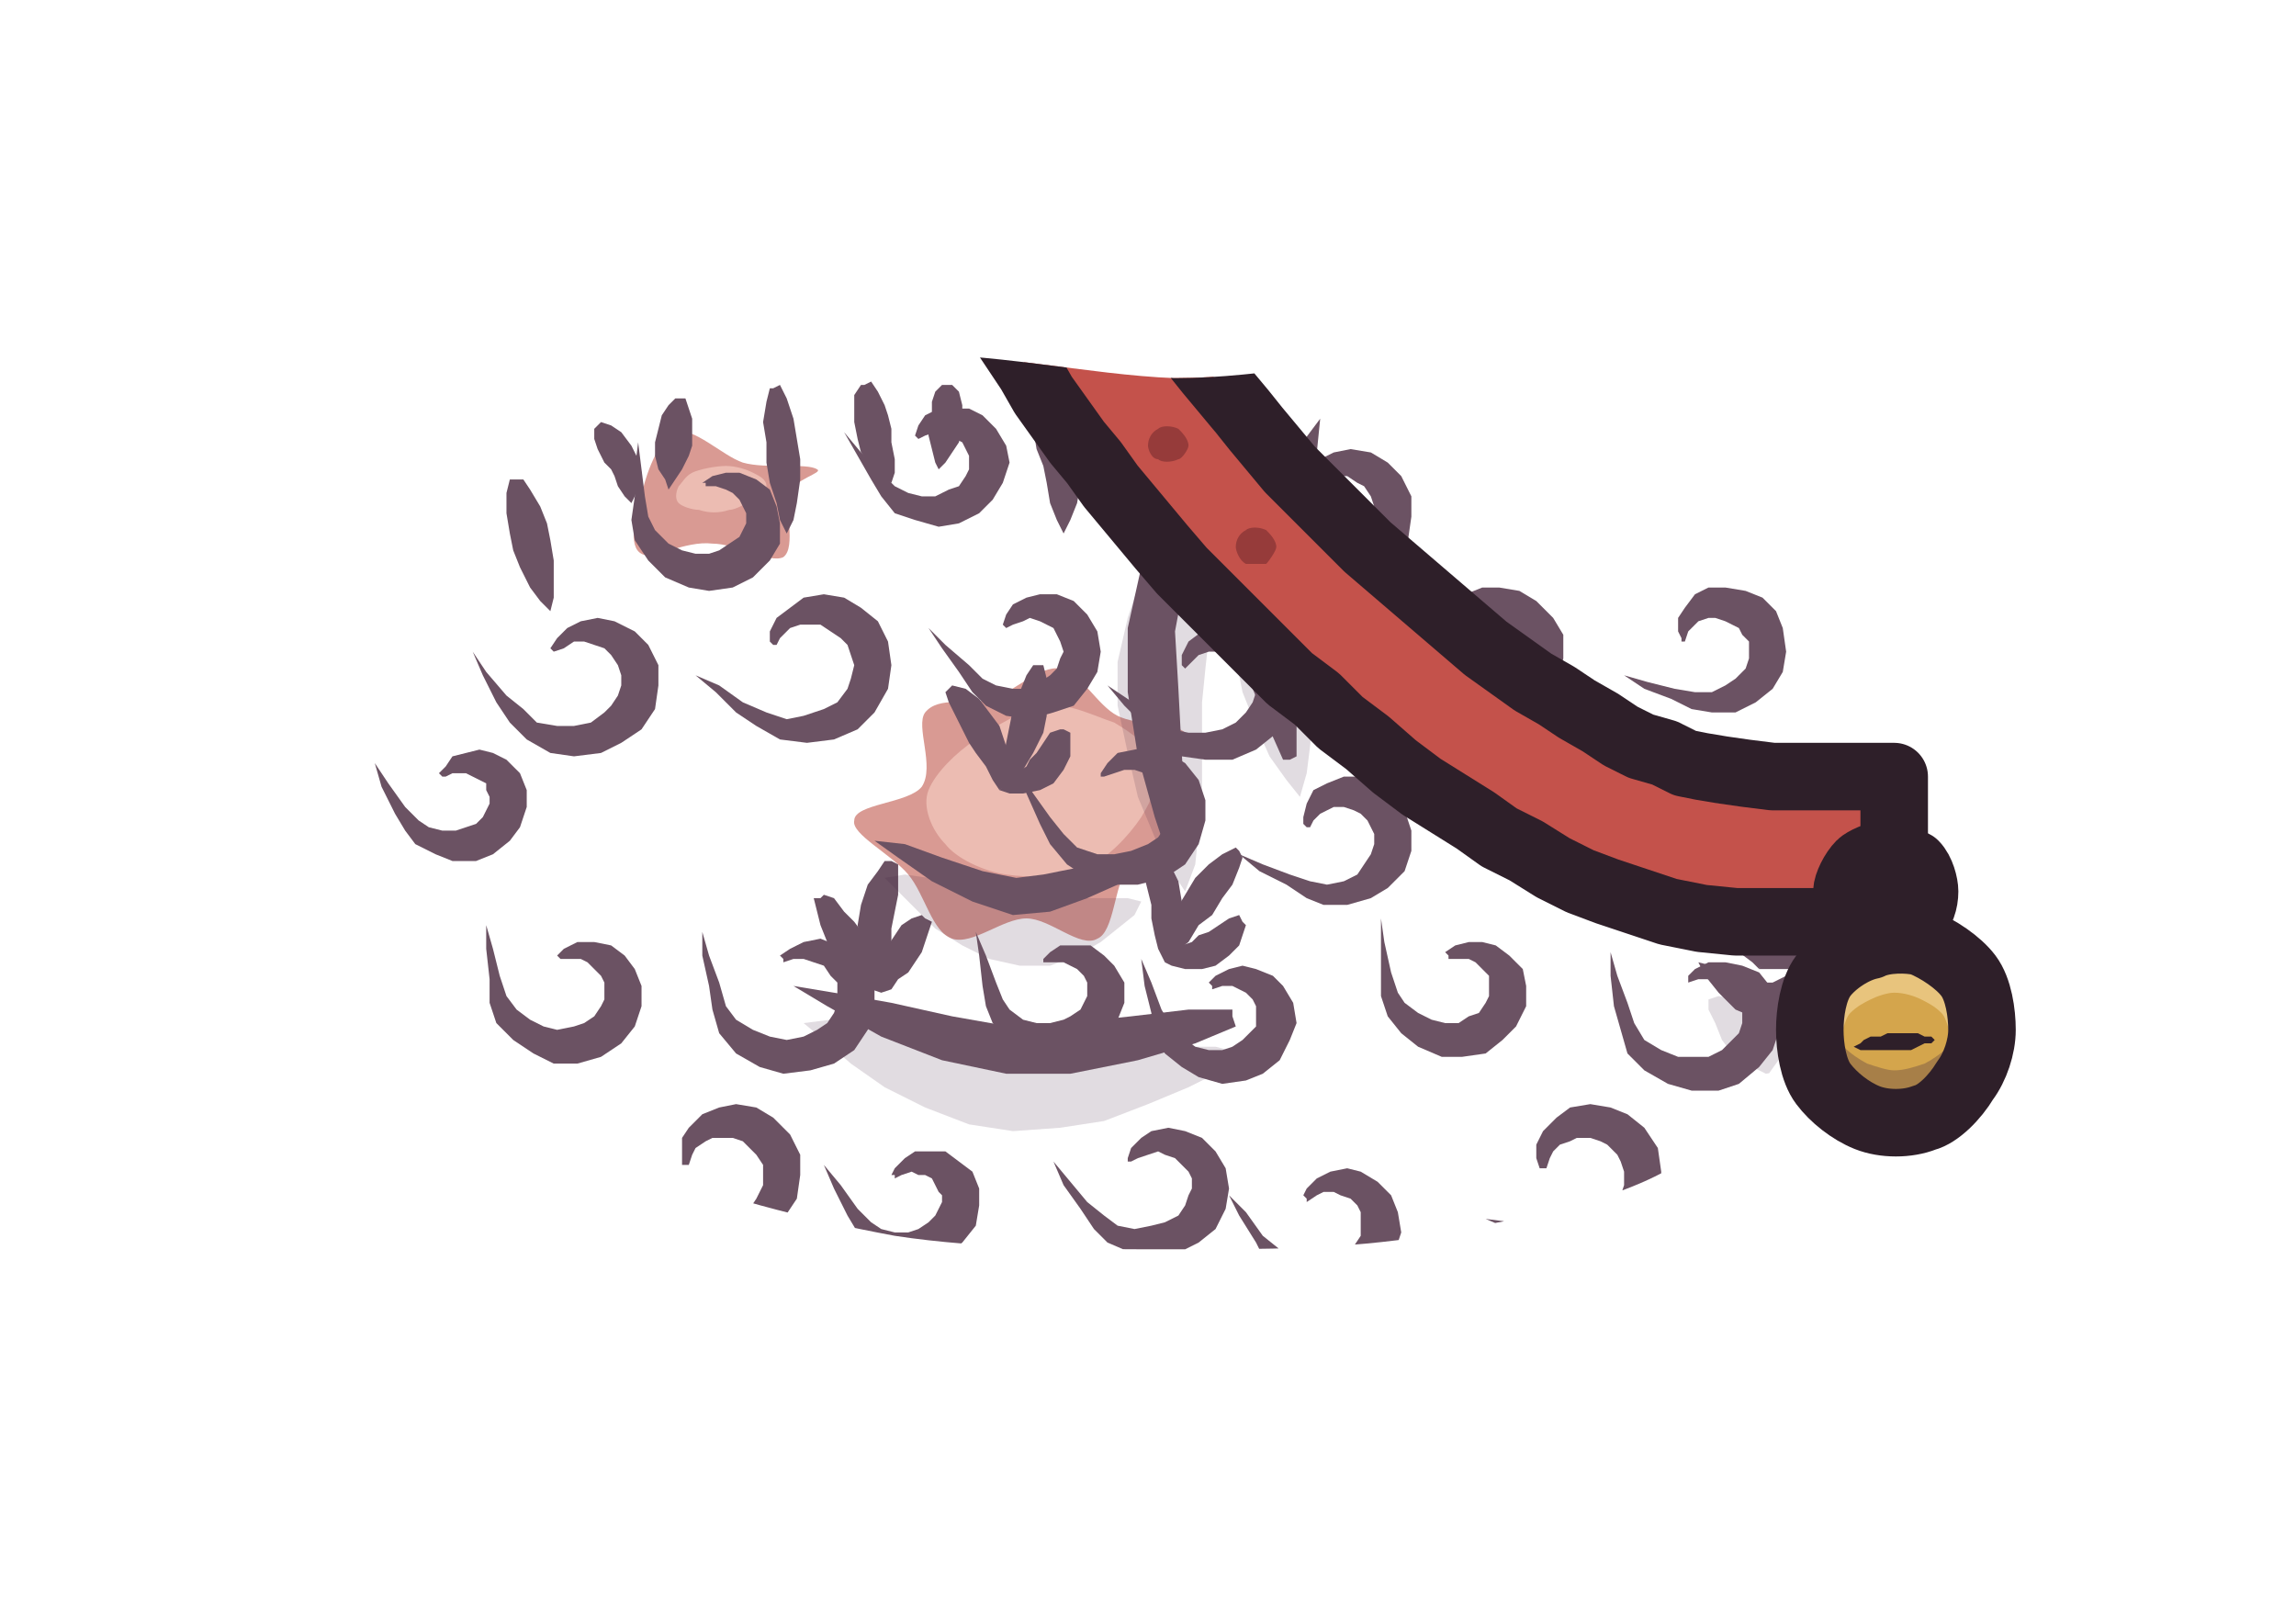
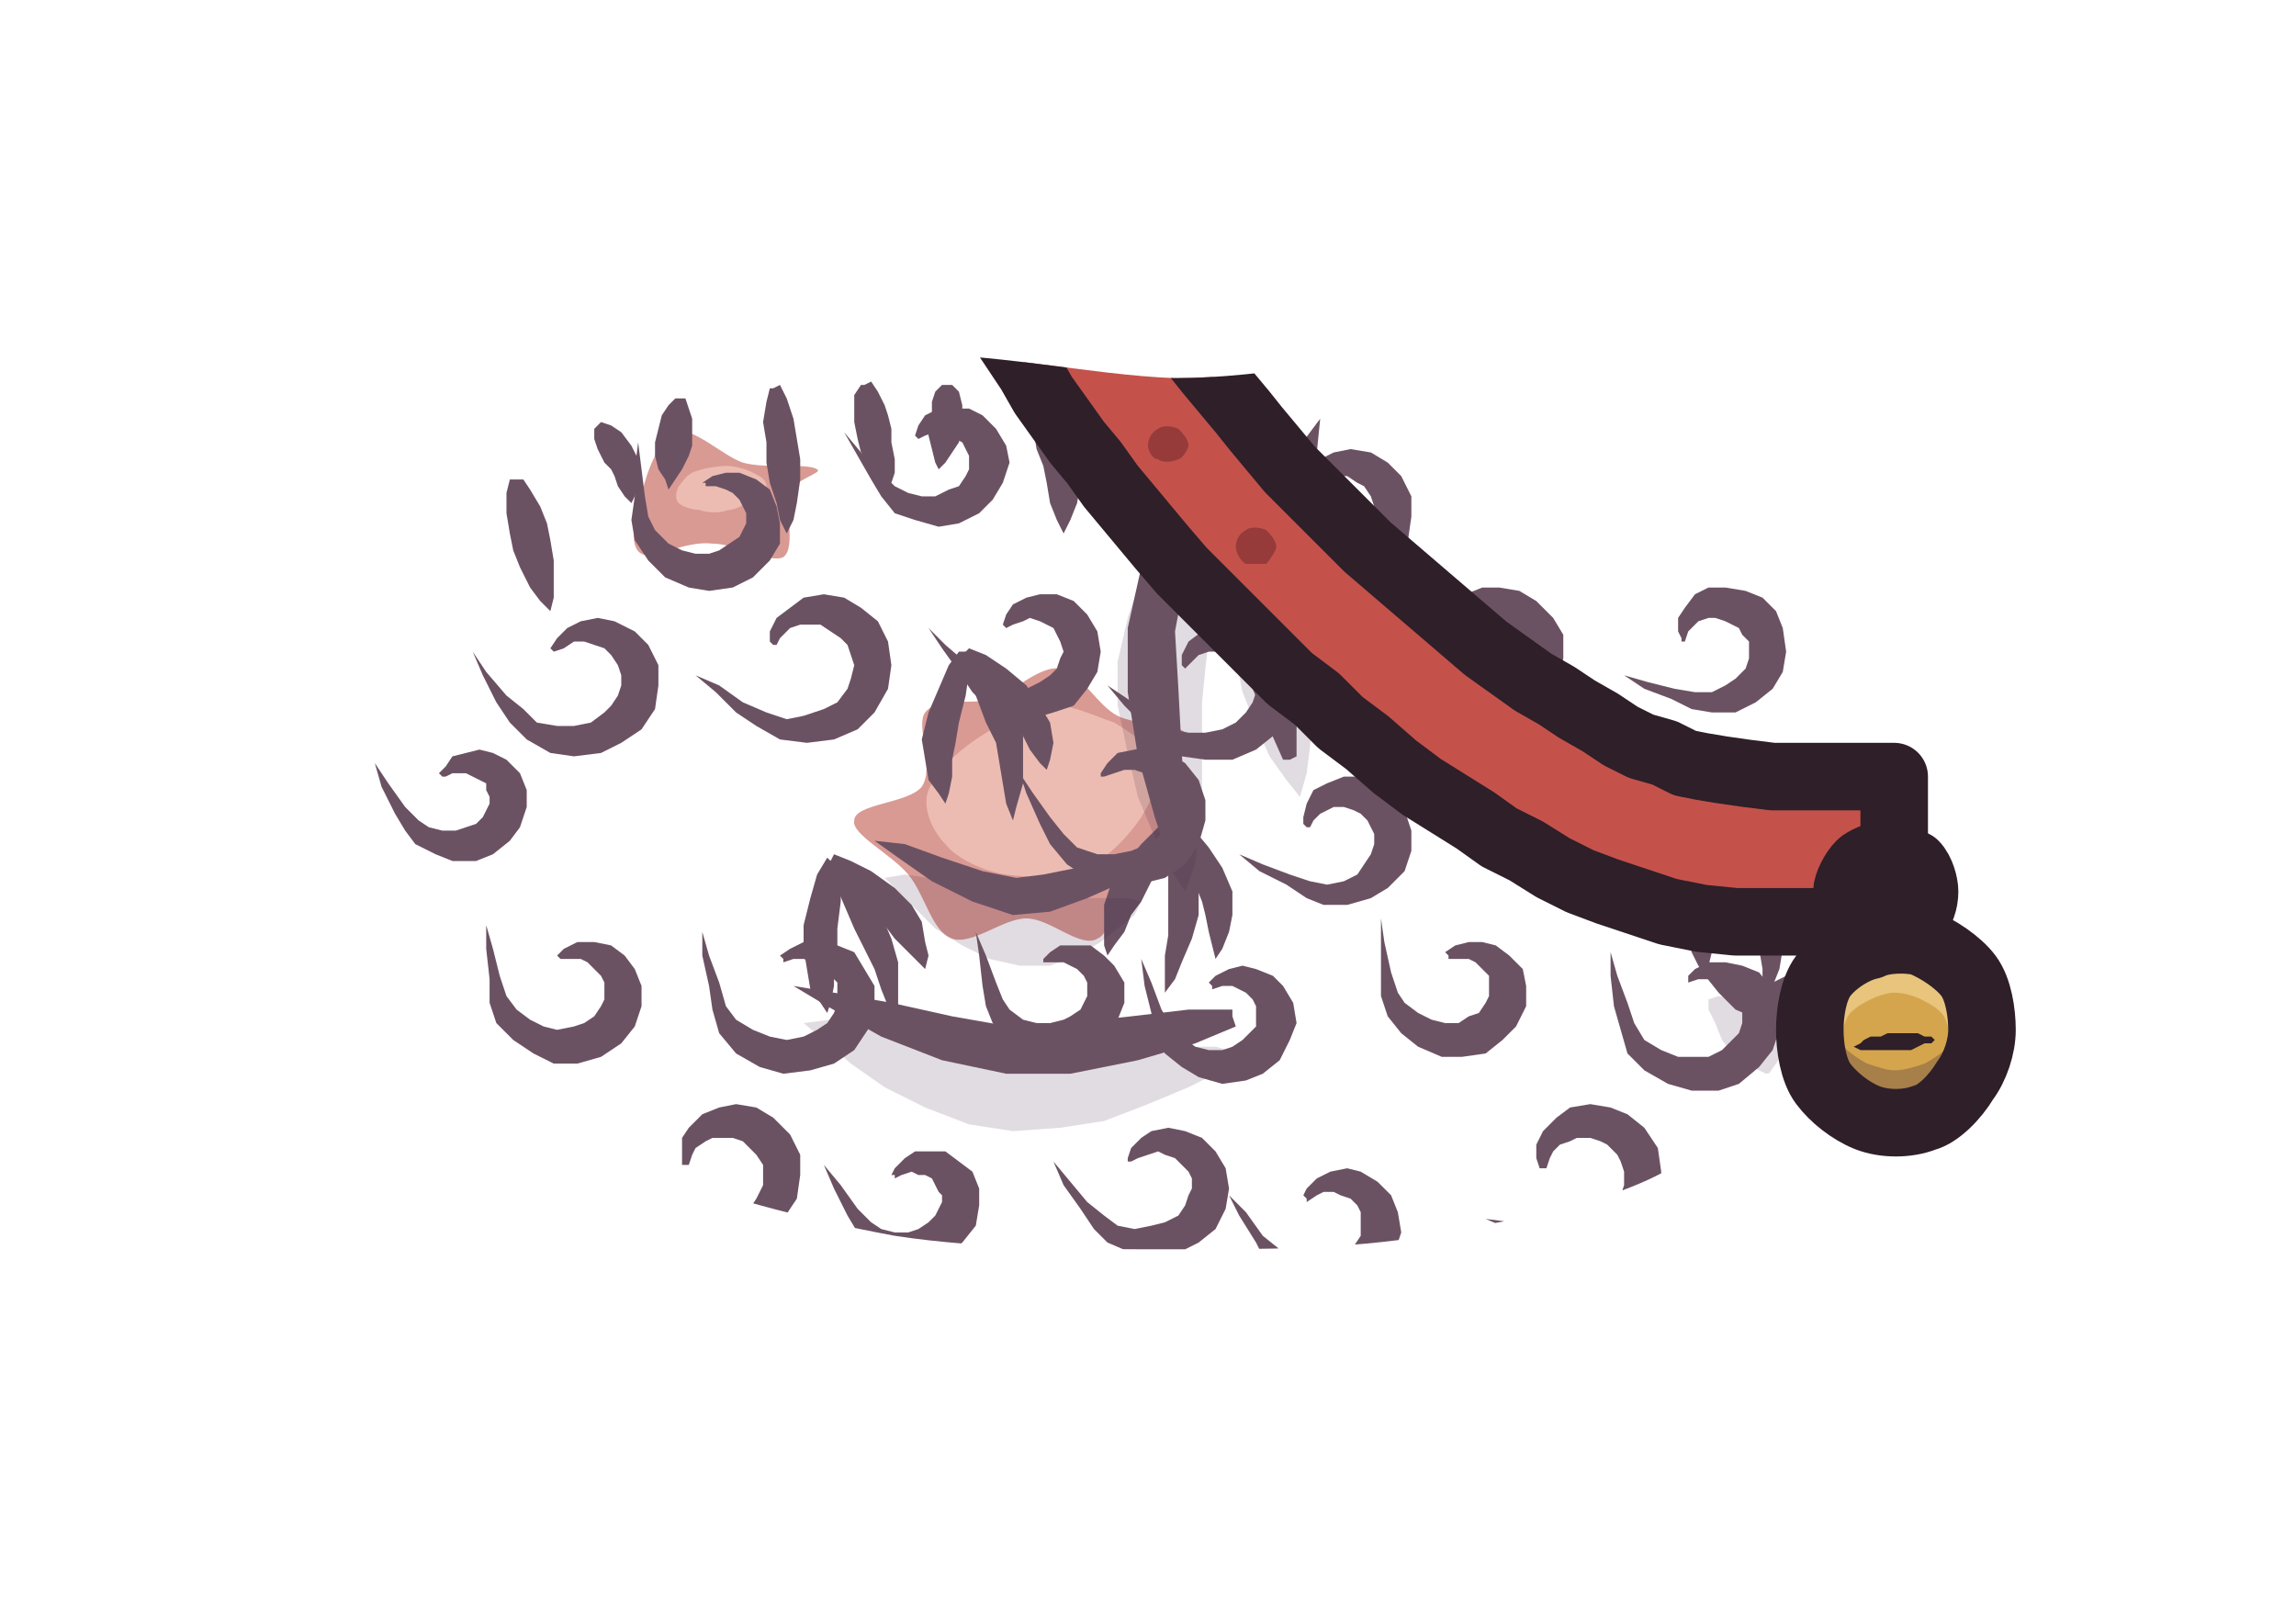
<svg xmlns="http://www.w3.org/2000/svg" viewBox="0 0 68 48" width="68" height="48">
  <defs>
    <clipPath id="cat-body-extra-stocky-front-body">
      <path d="M47.9 12.1C49.8 13.2 52.6 15.2 53.8 16.9C55 18.7 55 20.5 55.1 22.5C55.2 24.4 55 26.7 54.2 28.7C53.3 30.7 51.7 33.1 49.8 34.4C47.8 35.7 44.8 36.1 42.3 36.6C39.8 37 37.5 37 34.8 37C32.2 37 29.1 37 26.5 36.6C23.8 36.1 21.1 35.4 19 34.5C16.9 33.5 15.2 32.6 13.8 30.9C12.5 29.1 11.1 26.6 10.9 24.1C10.7 21.7 11.5 18.1 12.7 16C13.9 13.9 15.8 12.3 18.1 11.4C20.4 10.5 23.7 10.5 26.5 10.5C29.3 10.4 32.2 11.1 34.8 11.2C37.5 11.2 40.1 10.5 42.3 10.7C44.5 10.9 45.9 11.1 47.9 12.1Z" />
    </clipPath>
    <clipPath id="cat-body-extra-stocky-front-collar">
      <path d="M47.9 12.1C49.8 13.2 52.6 15.2 53.8 16.9C55 18.7 55 20.5 55.1 22.5C55.2 24.4 55 26.7 54.2 28.7C53.3 30.7 51.7 33.1 49.8 34.4C47.8 35.7 44.8 36.1 42.3 36.6C39.8 37 37.5 37 34.8 37C32.2 37 29.1 37 26.5 36.6C23.8 36.1 21.1 35.4 19 34.5C16.9 33.5 15.2 32.6 13.8 30.9C12.5 29.1 11.1 26.6 10.9 24.1C10.7 21.7 11.5 18.1 12.7 16C13.9 13.9 15.8 12.3 18.1 11.4C20.4 10.5 23.7 10.5 26.5 10.5C29.3 10.4 32.2 11.1 34.8 11.2C37.5 11.2 40.1 10.5 42.3 10.7C44.5 10.9 45.9 11.1 47.9 12.1ZM49.7 19.9L59 19.9L59 29.5L49.7 29.5Z" />
    </clipPath>
  </defs>
  <g id="extra-bald" clip-path="url(#cat-body-extra-stocky-front-body)">
    <path d="M34.9 22.7C34.9 23.1 35.4 24 35.1 24.5C34.9 25.1 33.8 25.2 33.4 25.7C33 26.2 33 27.6 32.5 27.8C32 28.1 31.1 27.2 30.4 27.2C29.7 27.2 28.8 28 28.2 27.8C27.6 27.6 27.4 26.5 26.9 25.9C26.4 25.3 25.2 24.7 25.3 24.3C25.3 23.8 26.9 23.8 27.3 23.3C27.7 22.7 27.1 21.5 27.4 21.1C27.8 20.6 28.7 20.9 29.4 20.7C30 20.5 30.8 19.7 31.4 19.8C32 19.9 32.5 20.9 33.1 21.2C33.7 21.5 34.8 21.4 35.1 21.7C35.4 21.9 34.8 22.2 34.9 22.7Z" fill="#d99a93" />
    <path d="M34.2 22.6C34.4 23.1 34.1 23.7 33.8 24.2C33.4 24.8 32.8 25.4 32.2 25.7C31.5 26 30.5 26 29.8 25.9C29.1 25.8 28.3 25.4 28 25C27.6 24.6 27.3 23.9 27.5 23.4C27.7 22.9 28.3 22.3 28.9 21.9C29.5 21.5 30.3 21 31 20.9C31.6 20.8 32.4 21.2 33 21.4C33.5 21.7 34.1 22.1 34.2 22.6Z" fill="#ecbcb2" />
    <path d="M39.4 17C39.4 17.6 39.4 19.1 39 19.2C38.6 19.4 37.7 18.3 37 18.1C36.3 17.9 35.4 18.4 35 18C34.5 17.7 34.3 16.7 34.3 16.1C34.2 15.5 34.2 14.6 34.6 14.3C35 14 35.9 14.4 36.6 14.3C37.3 14.2 38.4 13.5 38.8 13.8C39.2 14.1 39.1 15.5 39.2 16C39.3 16.6 39.5 16.5 39.4 17Z" fill="#d99a93" />
    <path d="M38.8 16.6C38.7 16.8 38.4 17.1 38.2 17.2C37.9 17.4 37.5 17.4 37.1 17.4C36.8 17.4 36.3 17.3 36.1 17.1C35.8 16.9 35.6 16.5 35.5 16.3C35.5 16 35.6 15.7 35.8 15.5C36 15.4 36.3 15.2 36.6 15.1C36.9 15.1 37.3 15 37.6 15.1C37.9 15.2 38.1 15.5 38.3 15.8C38.5 16 38.8 16.3 38.8 16.6Z" fill="#ecbcb2" />
    <path d="M23.4 14.6C23.2 15 23.6 16.2 23.2 16.5C22.8 16.7 21.8 16.1 21.1 16.1C20.3 16 19.3 16.6 19 16.4C18.6 16.2 18.8 15.3 19 14.7C19.1 14.1 19.5 13 20 12.8C20.5 12.6 21.4 13.5 22 13.7C22.7 13.9 23.9 13.7 24.2 13.9C24.4 14 23.5 14.2 23.4 14.6Z" fill="#d99a93" />
    <path d="M22.7 14.4C22.7 14.5 22.4 14.7 22.3 14.8C22.1 14.9 21.8 15.1 21.6 15.1C21.3 15.2 21 15.2 20.7 15.1C20.5 15.1 20.2 15 20.1 14.9C20 14.8 20 14.6 20.1 14.4C20.2 14.3 20.3 14.1 20.5 14C20.7 13.9 21.2 13.8 21.5 13.8C21.8 13.8 22.1 13.9 22.3 14C22.5 14.1 22.7 14.2 22.7 14.4Z" fill="#ecbcb2" />
  </g>
  <g id="extra-dull" clip-path="url(#cat-body-extra-stocky-front-body)">
    <path d="M16.3 18.1L16.4 17.7L16.4 17.2L16.4 16.6L16.3 16L16.2 15.5L16 15L15.7 14.5L15.5 14.2L15.3 14.2L15.1 14.2L15 14.6L15 15.2L15.1 15.8L15.2 16.3L15.4 16.8L15.7 17.4L16 17.8Z" fill="#6b5263" />
    <path d="M18.7 14.9L18.8 14.7L18.9 14.4L19 14L18.9 13.6L18.7 13.2L18.4 12.8L18.1 12.6L17.8 12.5L17.7 12.6L17.6 12.7L17.6 13L17.7 13.3L17.9 13.7L18.1 13.9L18.2 14.1L18.3 14.4L18.5 14.7Z" fill="#6b5263" />
    <path d="M19.8 14.5L20 14.2L20.2 13.9L20.4 13.5L20.5 13.2L20.5 12.8L20.5 12.4L20.4 12.1L20.3 11.8L20.1 11.8L20 11.8L19.8 12L19.6 12.3L19.5 12.7L19.4 13.1L19.4 13.5L19.5 13.9L19.7 14.2Z" fill="#6b5263" />
    <path d="M23.3 15.8L23.5 15.4L23.6 14.9L23.7 14.2L23.7 13.6L23.6 13L23.5 12.4L23.3 11.8L23.1 11.4L22.9 11.5L22.8 11.5L22.7 11.9L22.6 12.5L22.7 13.1L22.7 13.7L22.8 14.3L23 14.9L23.1 15.4Z" fill="#6b5263" />
    <path d="M26.4 14.3L26.5 14L26.5 13.6L26.4 13.1L26.4 12.7L26.3 12.3L26.2 12L26 11.6L25.8 11.3L25.6 11.4L25.5 11.4L25.3 11.7L25.3 12.1L25.3 12.5L25.4 13L25.5 13.4L25.8 13.8L26.1 14.1Z" fill="#6b5263" />
    <path d="M27.8 13.9L28 13.7L28.2 13.4L28.4 13.1L28.5 12.7L28.5 12.3L28.5 12L28.4 11.6L28.2 11.4L28.1 11.4L27.9 11.4L27.7 11.6L27.6 11.9L27.6 12.3L27.5 12.6L27.5 12.9L27.6 13.3L27.7 13.7Z" fill="#6b5263" />
    <path d="M31.5 15.8L31.7 15.4L31.9 14.9L32 14.3L32 13.7L31.8 13L31.6 12.4L31.3 11.9L31 11.6L30.8 11.7L30.6 11.8L30.6 12.2L30.6 12.7L30.7 13.3L30.9 13.8L31 14.3L31.1 14.9L31.3 15.4Z" fill="#6b5263" />
    <path d="M34.3 15.9L34.4 15.5L34.5 15L34.6 14.4L34.5 13.8L34.4 13.3L34.1 12.7L33.9 12.3L33.6 12L33.4 12L33.3 12.1L33.2 12.5L33.3 13L33.4 13.6L33.5 14.1L33.7 14.5L33.9 15.1L34.1 15.6Z" fill="#6b5263" />
-     <path d="M29.6 23.4L29.7 23.1L29.8 22.6L29.8 22.1L29.6 21.5L29.3 21.1L29 20.7L28.6 20.4L28.2 20.3L28.1 20.4L28 20.5L28.1 20.8L28.3 21.2L28.5 21.6L28.7 22L28.9 22.3L29.2 22.7L29.4 23.1Z" fill="#6b5263" />
-     <path d="M29.6 23.4L29.9 23.2L30.3 22.8L30.6 22.3L30.9 21.7L31 21.2L31 20.6L31 20.1L30.9 19.7L30.7 19.7L30.6 19.7L30.4 20L30.2 20.5L30 21L29.9 21.5L29.8 22L29.7 22.5L29.6 23Z" fill="#6b5263" />
-     <path d="M29.6 23.4L29.9 23.5L30.3 23.5L30.8 23.4L31.2 23.2L31.5 22.8L31.7 22.4L31.7 22L31.7 21.7L31.5 21.6L31.4 21.6L31.1 21.7L30.9 22L30.7 22.3L30.5 22.5L30.4 22.7L30.1 22.9L29.8 23.2Z" fill="#6b5263" />
-     <path d="M34.5 28.5L34.7 28.2L34.9 27.7L35 27.2L35 26.7L34.9 26.1L34.7 25.7L34.4 25.3L34.2 25L34 25.1L33.9 25.2L33.8 25.5L33.9 26L34 26.4L34.1 26.8L34.1 27.2L34.2 27.7L34.3 28.1Z" fill="#6b5263" />
-     <path d="M34.5 28.5L34.8 28.2L35.2 27.9L35.5 27.4L35.9 27.1L36.2 26.6L36.5 26.2L36.7 25.7L36.8 25.4L36.7 25.2L36.6 25.1L36.2 25.3L35.8 25.6L35.4 26L35.1 26.5L34.8 27L34.6 27.6L34.5 28.1Z" fill="#6b5263" />
-     <path d="M34.5 28.5L34.7 28.6L35.1 28.7L35.6 28.7L36 28.6L36.4 28.3L36.7 28L36.8 27.7L36.9 27.4L36.8 27.3L36.7 27.1L36.4 27.2L36.1 27.4L35.8 27.6L35.5 27.7L35.3 27.9L35 28L34.7 28.2Z" fill="#6b5263" />
-     <path d="M26.1 29.4L26.1 29.1L26 28.6L25.8 28.1L25.6 27.7L25.3 27.3L25 27L24.7 26.6L24.4 26.5L24.3 26.6L24.1 26.6L24.2 27L24.3 27.4L24.5 27.9L24.8 28.3L25.1 28.6L25.4 29L25.8 29.3Z" fill="#6b5263" />
-     <path d="M26.1 29.4L26.2 29L26.3 28.5L26.4 28L26.4 27.5L26.5 27L26.6 26.5L26.6 26L26.6 25.6L26.4 25.5L26.2 25.5L26 25.8L25.7 26.2L25.5 26.8L25.4 27.4L25.5 28L25.7 28.6L25.9 29.1Z" fill="#6b5263" />
-     <path d="M26.1 29.4L26.4 29.3L26.6 29L26.9 28.8L27.1 28.5L27.3 28.2L27.4 27.9L27.5 27.6L27.6 27.3L27.4 27.2L27.3 27.1L27 27.2L26.7 27.4L26.5 27.7L26.3 28L26.1 28.4L26.1 28.8L26 29.1Z" fill="#6b5263" />
-     <path d="M52.1 28.7L52.2 28.3L52.1 27.9L52 27.4L51.9 27L51.7 26.6L51.6 26.1L51.4 25.7L51.2 25.5L51 25.5L50.8 25.5L50.8 25.9L50.7 26.3L50.8 26.8L50.9 27.3L51.2 27.8L51.5 28.2L51.9 28.5Z" fill="#6b5263" />
-     <path d="M52.1 28.7L52.4 28.4L52.7 28L53 27.5L53.2 27L53.4 26.6L53.6 26.1L53.8 25.6L53.9 25.2L53.7 25.1L53.6 25L53.3 25.3L52.9 25.6L52.6 26.1L52.3 26.6L52.2 27.2L52.1 27.8L52.1 28.3Z" fill="#6b5263" />
-     <path d="M52.1 28.7L52.4 28.7L52.8 28.7L53.2 28.7L53.6 28.5L53.9 28.3L54.2 28L54.4 27.7L54.4 27.4L54.3 27.3L54.2 27.2L54 27.2L53.6 27.3L53.3 27.5L53 27.7L52.8 27.9L52.5 28.2L52.3 28.4Z" fill="#6b5263" />
+     <path d="M28 23.8L28.1 23.5L28.2 23L28.2 22.5L28.3 22L28.4 21.4L28.6 20.6L28.7 19.9L28.7 19.4L28.6 19.3L28.4 19.3L28.1 19.7L27.8 20.4L27.5 21.1L27.3 21.9L27.4 22.5L27.5 23.1L27.8 23.5Z" fill="#6b5263" />
+     <path d="M31 22.8L31.1 22.5L31.2 22L31.1 21.4L30.8 20.9L30.4 20.3L29.8 19.8L29.2 19.4L28.7 19.2L28.6 19.3L28.5 19.5L28.7 19.9L29.2 20.4L29.7 21L30 21.4L30.3 21.8L30.5 22.2L30.8 22.6Z" fill="#6b5263" />
+     <path d="M30 24.3L30.1 23.9L30.3 23.2L30.3 22.5L30.3 21.8L30 21L29.5 20.3L29.1 19.7L28.7 19.3L28.6 19.3L28.4 19.4L28.6 19.9L28.9 20.6L29.2 21.4L29.5 22L29.6 22.6L29.7 23.2L29.8 23.8Z" fill="#6b5263" />
+     <path d="M32.8 28.3L33 28L33.3 27.6L33.5 27.1L33.8 26.7L34.1 26.1L34.5 25.5L34.8 24.8L35 24.3L34.8 24.2L34.7 24.1L34.3 24.5L33.8 25L33.3 25.6L32.9 26.2L32.7 26.8L32.7 27.4L32.7 28Z" fill="#6b5263" />
+     <path d="M36 28.4L36.2 28.1L36.4 27.6L36.5 27.1L36.5 26.4L36.2 25.7L35.8 25.1L35.3 24.5L35 24.1L34.8 24.2L34.7 24.3L34.8 24.8L35.1 25.5L35.4 26.2L35.6 26.7L35.7 27.1L35.8 27.6L35.9 28Z" fill="#6b5263" />
+     <path d="M34.5 29.4L34.8 29L35 28.5L35.3 27.8L35.5 27.1L35.5 26.3L35.3 25.5L35.1 24.7L35 24.2L34.8 24.2L34.7 24.2L34.6 24.8L34.6 25.6L34.6 26.4L34.6 27.1L34.6 27.7L34.5 28.3L34.5 28.9Z" fill="#6b5263" />
+     <path d="M24.5 30L24.6 29.7L24.7 29.2L24.7 28.6L24.8 28.1L24.8 27.5L24.9 26.7L24.9 26L24.8 25.5L24.6 25.5L24.5 25.4L24.2 25.9L24 26.6L23.8 27.4L23.8 28.1L23.9 28.7L24 29.3L24.3 29.7Z" fill="#6b5263" />
+     <path d="M27.4 28.7L27.5 28.3L27.4 27.9L27.3 27.3L27 26.8L26.5 26.3L25.8 25.8L25.2 25.5L24.7 25.3L24.6 25.5L24.5 25.6L24.8 26L25.3 26.5L25.8 27L26.2 27.4L26.5 27.8L26.8 28.1L27.2 28.5Z" fill="#6b5263" />
+     <path d="M26.5 30.2L26.6 29.8L26.6 29.2L26.6 28.5L26.4 27.8L26.1 27.1L25.6 26.4L25.1 25.8L24.7 25.4L24.6 25.5L24.5 25.5L24.7 26.1L25 26.8L25.3 27.5L25.6 28.1L25.9 28.7L26.1 29.3L26.3 29.8Z" fill="#6b5263" />
+     <path d="M50.5 28.9L50.6 28.6L50.7 28.2L50.9 27.8L51 27.4L51.2 26.9L51.5 26.2L51.7 25.6L51.8 25.1L51.7 25L51.5 24.9L51.2 25.3L50.7 25.8L50.3 26.4L50.1 27.1L50 27.7L50.1 28.2L50.3 28.6Z" fill="#6b5263" />
+     <path d="M53.6 28.3L53.7 28L53.7 27.6L53.7 27.1L53.5 26.5L53.1 26L52.7 25.5L52.2 25.1L51.8 24.9L51.7 25L51.6 25.1L51.7 25.5L52 26.1L52.4 26.6L52.6 27L52.9 27.4L53.1 27.8L53.4 28.1Z" fill="#6b5263" />
+     <path d="M52.4 29.6L52.5 29.2L52.7 28.7L52.8 28.1L52.9 27.4L52.7 26.7L52.4 26L52.1 25.4L51.8 25L51.7 25L51.6 25.1L51.6 25.6L51.7 26.2L51.9 26.9L52 27.5L52.1 28.1L52.2 28.7L52.2 29.2Z" fill="#6b5263" />
  </g>
  <g id="extra-wrinkles" clip-path="url(#cat-body-extra-stocky-front-body)">
    <path d="M36.3 13.7L35.7 14.2L35.1 15L34.4 16L33.8 17.1L33.4 18.3L33.1 19.6L33.1 20.9L33.4 22.3L33.7 23.6L34.2 24.8L34.7 25.8L35.1 26.4L35.4 25.6L35.5 24.6L35.6 23.3L35.6 22L35.6 20.8L35.7 19.8L35.8 18.9L36 17.8L36.2 16.6L36.3 15.5L36.3 14.5Z" fill="#3f2541" fill-opacity="0.16" />
    <path d="M36 12.6L35.3 13.6L34.5 15L33.8 16.8L33.4 18.6L33.4 20.5L33.7 22.4L34.2 24.2L34.6 25.4L34.8 25.3L35.1 25.3L35.1 24L35 22.3L34.9 20.4L34.8 18.7L35.1 17.1L35.4 15.4L35.8 13.8Z" fill="#6b5263" />
    <path d="M39.4 13.5L38.9 13.9L38.3 14.6L37.7 15.4L37.2 16.3L36.8 17.4L36.6 18.4L36.6 19.5L36.8 20.5L37.2 21.5L37.6 22.4L38.1 23.1L38.5 23.6L38.7 22.9L38.8 22.1L38.9 21.2L38.9 20.2L38.9 19.4L38.9 18.6L39 17.9L39.2 17L39.3 16L39.5 15L39.5 14.1Z" fill="#3f2541" fill-opacity="0.16" />
    <path d="M39.1 12.4L38.5 13.2L37.8 14.4L37.2 15.9L36.8 17.4L36.8 18.9L37.1 20.4L37.6 21.6L38 22.5L38.2 22.5L38.4 22.4L38.4 21.5L38.3 20.1L38.2 18.7L38.1 17.5L38.3 16.2L38.7 14.7L39 13.4Z" fill="#6b5263" />
    <path d="M23.8 30.3L24.4 30.8L25.2 31.5L26.2 32.2L27.4 32.8L28.7 33.3L30 33.5L31.4 33.4L32.7 33.2L34 32.7L35.2 32.2L36.2 31.7L36.8 31.2L36 31L34.9 31L33.7 30.9L32.4 30.9L31.2 30.9L30.2 30.9L29.2 30.8L28.1 30.6L26.8 30.4L25.7 30.3L24.6 30.2Z" fill="#3f2541" fill-opacity="0.16" />
    <path d="M23.5 29.2L24.5 29.8L26.1 30.7L27.9 31.4L29.8 31.8L31.7 31.8L33.7 31.4L35.4 30.9L36.6 30.4L36.5 30.1L36.5 29.9L35.2 29.9L33.5 30.1L31.6 30.3L29.9 30.4L28.2 30.1L26.4 29.7L24.7 29.4Z" fill="#6b5263" />
    <path d="M26.2 26L26.6 26.4L27.1 26.9L27.7 27.5L28.5 28L29.3 28.4L30.2 28.6L31.1 28.6L31.9 28.3L32.6 27.9L33.1 27.5L33.6 27.1L33.8 26.7L33.4 26.6L32.8 26.6L32.1 26.6L31.4 26.6L30.9 26.7L30.4 26.6L29.9 26.6L29.2 26.4L28.3 26.2L27.5 26L26.8 25.9Z" fill="#3f2541" fill-opacity="0.16" />
    <path d="M25.9 24.9L26.6 25.4L27.6 26.1L28.8 26.7L30 27.1L31.1 27L32.2 26.6L33.1 26.2L33.6 25.8L33.5 25.6L33.5 25.4L32.8 25.5L31.9 25.7L30.9 25.9L30.1 26L29.1 25.8L27.9 25.4L26.8 25Z" fill="#6b5263" />
    <path d="M50.2 25.7L50.2 26.1L50.4 26.6L50.6 27.1L50.9 27.6L51.4 28L52.1 28.2L52.8 28.2L53.4 28L53.8 27.6L54.1 27.2L54.4 26.8L54.5 26.4L54.1 26.3L53.7 26.2L53.2 26.2L52.8 26.1L52.5 26.1L52.4 26.1L52.3 26.1L52 26L51.6 25.9L51.1 25.8L50.6 25.7Z" fill="#3f2541" fill-opacity="0.16" />
    <path d="M49.9 24.6L50.1 25.1L50.5 25.7L51.1 26.3L51.9 26.7L52.7 26.6L53.4 26.3L54 25.9L54.3 25.5L54.2 25.3L54.1 25.1L53.6 25.1L53 25.3L52.4 25.4L52.1 25.4L51.7 25.3L51 25.1L50.4 24.8Z" fill="#6b5263" />
    <path d="M50.6 29.6L50.6 29.9L50.8 30.3L51 30.8L51.3 31.2L51.7 31.5L52.3 31.8L52.9 31.7L53.4 31.4L53.7 31.1L54 30.7L54.1 30.4L54.1 30L53.8 29.9L53.4 29.9L53.1 29.9L52.7 29.8L52.6 29.8L52.6 29.8L52.5 29.8L52.2 29.7L51.8 29.6L51.4 29.6L50.9 29.5Z" fill="#3f2541" fill-opacity="0.16" />
    <path d="M50.3 28.5L50.5 28.9L50.9 29.4L51.4 29.9L52.1 30.2L52.8 30.1L53.3 29.8L53.7 29.4L53.9 29.1L53.8 28.9L53.7 28.8L53.3 28.8L52.9 28.9L52.5 29.1L52.2 29.1L51.9 29L51.3 28.8L50.7 28.6Z" fill="#6b5263" />
  </g>
  <g id="extra-curls" clip-path="url(#cat-body-extra-stocky-front-body)">
    <path d="M18.9 13.1L18.8 13.9L18.8 14.7L18.7 15.4L18.8 16L19.2 16.6L19.7 17.1L20.4 17.4L21 17.5L21.7 17.4L22.3 17.1L22.8 16.6L23.1 16.1L23.1 15.5L23 15L22.8 14.5L22.4 14.2L21.9 14L21.5 14L21.1 14.1L20.8 14.3L20.9 14.3L20.9 14.4L21.2 14.4L21.5 14.5L21.7 14.6L21.9 14.8L22 15L22.1 15.2L22.1 15.5L22 15.7L21.9 15.9L21.6 16.1L21.3 16.3L21 16.4L20.6 16.4L20.2 16.3L19.8 16.1L19.4 15.7L19.2 15.3L19.1 14.7L19 13.9Z" fill="#6b5263" />
    <path d="M25 12.8L25.4 13.5L25.8 14.2L26.1 14.7L26.5 15.2L27.1 15.4L27.8 15.6L28.4 15.5L29 15.2L29.4 14.8L29.7 14.3L29.9 13.7L29.8 13.2L29.5 12.7L29.1 12.3L28.7 12.1L28.2 12.1L27.8 12.1L27.4 12.3L27.2 12.6L27.1 12.9L27.1 12.9L27.2 13L27.4 12.9L27.7 12.8L27.9 12.8L28.1 12.8L28.3 13L28.5 13.1L28.6 13.3L28.7 13.5L28.7 13.7L28.7 13.9L28.6 14.1L28.4 14.4L28.1 14.5L27.7 14.7L27.3 14.7L26.9 14.6L26.5 14.4L26.1 14L25.5 13.4Z" fill="#6b5263" />
    <path d="M32.3 11.9L32.2 12.7L32.2 13.5L32.2 14.2L32.4 14.9L32.8 15.5L33.4 16L34 16.2L34.8 16.3L35.5 16.2L36.1 15.8L36.5 15.3L36.8 14.8L36.9 14.1L36.7 13.6L36.4 13.1L36 12.8L35.5 12.6L35.1 12.6L34.7 12.7L34.4 12.9L34.4 13L34.4 13.1L34.7 13.1L35.1 13.1L35.3 13.2L35.6 13.4L35.7 13.7L35.8 13.9L35.8 14.2L35.8 14.4L35.6 14.7L35.4 14.9L35.1 15.1L34.7 15.2L34.2 15.3L33.8 15.2L33.3 14.9L32.9 14.6L32.7 14.1L32.6 13.5L32.4 12.6Z" fill="#6b5263" />
    <path d="M36.3 14.3L36.6 15L37.1 15.7L37.5 16.3L37.9 16.9L38.6 17.2L39.3 17.4L40.1 17.3L40.8 17L41.3 16.6L41.7 16L41.8 15.3L41.8 14.7L41.5 14.1L41.1 13.7L40.6 13.4L40 13.3L39.5 13.4L39.1 13.6L38.8 13.9L38.7 14.2L38.7 14.3L38.8 14.3L39 14.2L39.3 14.1L39.6 14.1L39.9 14.1L40.2 14.3L40.4 14.4L40.6 14.7L40.7 15L40.7 15.2L40.6 15.5L40.4 15.8L40.2 16.1L39.8 16.3L39.3 16.5L38.8 16.4L38.3 16.3L37.8 16L37.4 15.5L36.8 14.9Z" fill="#6b5263" />
    <path d="M14 19.3L14.3 20L14.7 20.8L15.1 21.4L15.6 21.9L16.3 22.3L17 22.4L17.8 22.3L18.4 22L19 21.6L19.4 21L19.5 20.3L19.5 19.7L19.2 19.1L18.8 18.7L18.2 18.4L17.7 18.3L17.2 18.4L16.8 18.6L16.5 18.9L16.3 19.2L16.4 19.3L16.4 19.3L16.7 19.2L17 19L17.3 19L17.6 19.1L17.9 19.2L18.1 19.4L18.3 19.7L18.4 20L18.4 20.3L18.3 20.6L18.1 20.9L17.9 21.1L17.5 21.4L17 21.5L16.5 21.5L15.9 21.4L15.5 21L15 20.6L14.4 19.9Z" fill="#6b5263" />
    <path d="M20.6 20L21.2 20.5L21.8 21.1L22.4 21.5L23.1 21.9L23.9 22L24.7 21.9L25.4 21.6L25.9 21.1L26.3 20.4L26.4 19.7L26.3 19L26 18.4L25.5 18L25 17.7L24.4 17.6L23.8 17.7L23.4 18L23 18.3L22.8 18.7L22.8 19L22.9 19.1L23 19.1L23.1 18.9L23.4 18.6L23.7 18.5L24 18.5L24.3 18.5L24.6 18.7L24.9 18.9L25.1 19.1L25.2 19.4L25.3 19.7L25.2 20.1L25.1 20.4L24.8 20.8L24.4 21L23.8 21.2L23.3 21.3L22.7 21.1L22 20.8L21.3 20.3Z" fill="#6b5263" />
    <path d="M27.5 18.6L27.9 19.2L28.4 19.9L28.8 20.5L29.2 20.9L29.8 21.2L30.5 21.3L31.2 21.1L31.8 20.9L32.2 20.4L32.5 19.9L32.6 19.3L32.5 18.7L32.2 18.2L31.8 17.8L31.3 17.6L30.8 17.6L30.4 17.7L30 17.9L29.8 18.2L29.7 18.5L29.7 18.5L29.8 18.6L30 18.5L30.3 18.4L30.5 18.3L30.8 18.4L31 18.5L31.2 18.6L31.3 18.8L31.4 19L31.5 19.3L31.4 19.5L31.3 19.8L31.1 20L30.8 20.2L30.4 20.4L30 20.4L29.5 20.3L29.1 20.1L28.7 19.7L28 19.1Z" fill="#6b5263" />
    <path d="M32.8 20.3L33.3 20.9L33.9 21.5L34.4 22L35 22.4L35.7 22.5L36.5 22.5L37.2 22.2L37.7 21.8L38.1 21.2L38.3 20.6L38.3 19.9L38 19.4L37.6 18.9L37.1 18.6L36.6 18.5L36 18.5L35.6 18.7L35.2 19L35 19.4L35 19.7L35 19.7L35.1 19.8L35.3 19.6L35.5 19.4L35.8 19.3L36.1 19.3L36.4 19.4L36.7 19.5L36.9 19.7L37.1 19.9L37.1 20.2L37.2 20.5L37.1 20.8L36.9 21.1L36.6 21.4L36.2 21.6L35.7 21.7L35.2 21.7L34.7 21.6L34.1 21.2L33.4 20.7Z" fill="#6b5263" />
    <path d="M41 20.3L41.7 20.7L42.5 21.1L43.1 21.4L43.8 21.5L44.5 21.5L45.2 21.2L45.8 20.7L46.1 20.2L46.3 19.5L46.3 18.8L46 18.3L45.5 17.8L45 17.5L44.4 17.4L43.9 17.4L43.4 17.6L43 18L42.8 18.3L42.8 18.8L42.8 19L42.9 19.1L43 19.1L43.1 18.8L43.2 18.6L43.5 18.4L43.7 18.3L44 18.3L44.3 18.4L44.6 18.5L44.8 18.7L45 18.9L45.1 19.1L45.2 19.4L45.1 19.8L45 20.1L44.7 20.4L44.3 20.7L43.8 20.9L43.2 20.9L42.6 20.7L41.7 20.5Z" fill="#6b5263" />
    <path d="M48.1 20L48.7 20.4L49.5 20.7L50.1 21L50.7 21.1L51.4 21.1L52 20.8L52.5 20.4L52.8 19.9L52.9 19.3L52.8 18.6L52.6 18.1L52.2 17.7L51.7 17.5L51.1 17.4L50.6 17.4L50.2 17.6L49.9 18L49.7 18.3L49.7 18.7L49.8 18.9L49.8 19L49.9 19L50 18.7L50.2 18.5L50.3 18.4L50.6 18.3L50.8 18.3L51.1 18.4L51.3 18.5L51.5 18.6L51.6 18.8L51.8 19L51.8 19.2L51.8 19.5L51.7 19.8L51.4 20.1L51.1 20.3L50.7 20.5L50.2 20.5L49.6 20.4L48.8 20.2Z" fill="#6b5263" />
    <path d="M11.1 22.6L11.3 23.3L11.7 24.1L12 24.6L12.3 25L12.9 25.3L13.4 25.5L14.1 25.5L14.6 25.3L15.1 24.9L15.4 24.5L15.6 23.9L15.6 23.4L15.4 22.9L15 22.5L14.6 22.3L14.2 22.2L13.8 22.3L13.4 22.4L13.2 22.7L13 22.9L13.1 23L13.2 23L13.4 22.9L13.6 22.9L13.8 22.9L14 23L14.2 23.1L14.4 23.2L14.4 23.4L14.5 23.6L14.5 23.8L14.4 24L14.3 24.2L14.1 24.4L13.8 24.5L13.5 24.6L13.1 24.6L12.7 24.5L12.4 24.3L12 23.9L11.5 23.2Z" fill="#6b5263" />
    <path d="M30.2 22.9L30.4 23.5L30.8 24.4L31.1 25L31.6 25.6L32.2 26L33 26.2L33.7 26.2L34.5 26L35.1 25.6L35.5 25L35.7 24.3L35.7 23.7L35.5 23.1L35.1 22.6L34.6 22.3L34.1 22.1L33.6 22.2L33.1 22.3L32.8 22.6L32.6 22.9L32.6 23L32.7 23L33 22.9L33.3 22.8L33.6 22.8L33.9 22.9L34.2 23.1L34.4 23.3L34.5 23.6L34.6 23.8L34.6 24.1L34.5 24.5L34.3 24.8L34 25L33.5 25.2L33 25.3L32.5 25.3L31.9 25.1L31.5 24.7L31.1 24.2L30.6 23.5Z" fill="#6b5263" />
    <path d="M36.7 25.3L37.3 25.8L38.1 26.2L38.7 26.6L39.2 26.8L39.9 26.8L40.6 26.6L41.1 26.3L41.6 25.8L41.8 25.2L41.8 24.6L41.6 24L41.3 23.5L40.8 23.2L40.3 23L39.8 23L39.3 23.2L38.9 23.4L38.7 23.8L38.6 24.2L38.6 24.4L38.7 24.5L38.8 24.5L38.9 24.3L39.1 24.1L39.3 24L39.5 23.9L39.8 23.9L40.1 24L40.3 24.1L40.5 24.3L40.6 24.5L40.7 24.7L40.7 25L40.6 25.3L40.4 25.6L40.2 25.9L39.8 26.1L39.3 26.2L38.8 26.1L38.2 25.9L37.4 25.6Z" fill="#6b5263" />
    <path d="M45.3 22.9L45.4 23.6L45.7 24.4L45.9 25L46.2 25.6L46.7 26L47.4 26.3L48.1 26.4L48.7 26.3L49.3 26L49.8 25.5L50.1 24.9L50.1 24.3L50 23.8L49.7 23.3L49.3 23L48.8 22.8L48.4 22.8L47.9 22.9L47.6 23.1L47.4 23.3L47.5 23.4L47.5 23.5L47.8 23.4L48.1 23.4L48.3 23.4L48.6 23.5L48.8 23.7L48.9 23.9L49 24.1L49 24.3L49 24.6L48.9 24.8L48.6 25.1L48.4 25.3L48 25.4L47.5 25.4L47.1 25.3L46.7 25.1L46.3 24.8L46 24.3L45.6 23.5Z" fill="#6b5263" />
    <path d="M50.4 22.5L50.4 23.3L50.4 24.1L50.5 24.9L50.7 25.5L51.1 26.1L51.7 26.6L52.4 26.8L53.2 26.8L53.9 26.7L54.5 26.3L54.9 25.8L55.2 25.2L55.2 24.5L55 24L54.7 23.5L54.2 23.2L53.8 23.1L53.3 23.1L52.9 23.2L52.6 23.4L52.6 23.5L52.6 23.6L53 23.6L53.3 23.6L53.6 23.7L53.8 23.9L54 24.1L54.1 24.3L54.1 24.6L54.1 24.9L53.9 25.2L53.7 25.4L53.4 25.6L53 25.8L52.6 25.8L52.1 25.7L51.6 25.5L51.2 25.2L51 24.7L50.8 24.1L50.5 23.2Z" fill="#6b5263" />
    <path d="M14.4 27.4L14.4 28.1L14.5 29L14.5 29.7L14.7 30.3L15.2 30.8L15.8 31.2L16.4 31.5L17.1 31.5L17.8 31.3L18.4 30.9L18.8 30.4L19 29.8L19 29.2L18.8 28.7L18.5 28.3L18.1 28L17.6 27.9L17.1 27.9L16.7 28.1L16.5 28.3L16.5 28.3L16.6 28.4L16.8 28.4L17.2 28.4L17.4 28.5L17.6 28.7L17.8 28.9L17.9 29.1L17.9 29.4L17.9 29.6L17.8 29.8L17.6 30.1L17.3 30.3L17 30.4L16.5 30.5L16.1 30.4L15.7 30.2L15.3 29.9L15 29.5L14.8 28.9L14.6 28.1Z" fill="#6b5263" />
    <path d="M20.8 27.6L20.8 28.3L21 29.2L21.1 29.9L21.3 30.6L21.8 31.2L22.5 31.6L23.2 31.8L24 31.7L24.7 31.5L25.3 31.1L25.7 30.5L25.9 29.9L25.9 29.2L25.6 28.7L25.3 28.2L24.8 28L24.3 27.8L23.8 27.9L23.4 28.1L23.1 28.3L23.2 28.4L23.2 28.5L23.5 28.4L23.8 28.4L24.1 28.5L24.4 28.6L24.6 28.9L24.8 29.1L24.8 29.4L24.8 29.7L24.7 30L24.5 30.3L24.2 30.5L23.8 30.7L23.3 30.8L22.8 30.7L22.3 30.5L21.8 30.2L21.5 29.8L21.3 29.1L21 28.3Z" fill="#6b5263" />
    <path d="M28.9 27.6L29 28.3L29.1 29.2L29.2 29.8L29.4 30.3L29.9 30.8L30.4 31.2L31.1 31.3L31.7 31.3L32.3 31.1L32.8 30.7L33.1 30.2L33.3 29.7L33.3 29.1L33 28.6L32.7 28.3L32.3 28L31.8 28L31.4 28L31.1 28.2L30.9 28.4L30.9 28.5L31 28.5L31.2 28.5L31.5 28.5L31.7 28.6L31.9 28.7L32.1 28.9L32.2 29.1L32.2 29.3L32.2 29.5L32.1 29.7L32 29.9L31.7 30.1L31.5 30.2L31.1 30.3L30.7 30.3L30.3 30.2L29.9 29.9L29.7 29.6L29.5 29.1L29.2 28.3Z" fill="#6b5263" />
    <path d="M33.8 28.4L33.9 29.2L34.1 30L34.2 30.6L34.5 31.2L35 31.6L35.5 31.9L36.2 32.1L36.9 32L37.4 31.8L37.9 31.4L38.2 30.8L38.4 30.3L38.3 29.7L38 29.2L37.7 28.9L37.2 28.7L36.8 28.6L36.4 28.7L36 28.9L35.8 29.1L35.9 29.2L35.9 29.3L36.2 29.2L36.5 29.2L36.7 29.3L36.9 29.4L37.1 29.6L37.2 29.8L37.2 30L37.2 30.2L37.2 30.4L37 30.6L36.8 30.8L36.5 31L36.2 31.1L35.8 31.1L35.4 31L35 30.7L34.7 30.4L34.4 29.9L34.1 29.1Z" fill="#6b5263" />
    <path d="M40.9 27.2L40.9 28L40.9 28.8L40.9 29.5L41.1 30.1L41.5 30.6L42 31L42.7 31.3L43.3 31.3L44 31.2L44.5 30.8L44.9 30.4L45.2 29.8L45.2 29.2L45.1 28.7L44.7 28.3L44.3 28L43.9 27.9L43.5 27.9L43.1 28L42.8 28.2L42.9 28.3L42.9 28.4L43.2 28.4L43.5 28.4L43.7 28.5L43.9 28.7L44.1 28.9L44.1 29.1L44.1 29.3L44.1 29.5L44 29.7L43.8 30L43.5 30.1L43.2 30.3L42.8 30.3L42.4 30.2L42 30L41.6 29.7L41.4 29.4L41.2 28.8L41 27.9Z" fill="#6b5263" />
    <path d="M47.7 28.2L47.7 28.9L47.8 29.8L48 30.5L48.2 31.2L48.7 31.7L49.4 32.1L50.1 32.3L50.9 32.3L51.5 32.1L52.1 31.6L52.5 31.1L52.7 30.5L52.7 29.8L52.5 29.3L52.1 28.8L51.6 28.6L51.1 28.5L50.6 28.5L50.2 28.7L50 28.9L50 29L50 29.1L50.3 29L50.7 29L51 29.1L51.2 29.3L51.4 29.5L51.6 29.7L51.6 30L51.6 30.3L51.5 30.6L51.3 30.8L51 31.1L50.6 31.3L50.2 31.3L49.7 31.3L49.2 31.1L48.7 30.8L48.4 30.3L48.2 29.7L47.9 28.9Z" fill="#6b5263" />
    <path d="M18.5 35.8L19.1 36.1L19.9 36.5L20.6 36.8L21.3 36.9L22 36.8L22.7 36.6L23.2 36.1L23.6 35.5L23.7 34.8L23.7 34.2L23.4 33.6L22.9 33.1L22.4 32.8L21.8 32.7L21.3 32.8L20.8 33L20.4 33.4L20.2 33.7L20.2 34.2L20.2 34.5L20.3 34.5L20.4 34.5L20.5 34.2L20.6 34L20.9 33.8L21.1 33.7L21.4 33.7L21.7 33.7L22 33.8L22.2 34L22.4 34.2L22.6 34.5L22.6 34.8L22.6 35.1L22.4 35.5L22.2 35.8L21.8 36.1L21.2 36.3L20.7 36.3L20 36.2L19.2 36Z" fill="#6b5263" />
    <path d="M24.4 34.5L24.7 35.2L25.1 36L25.4 36.5L25.8 36.9L26.3 37.2L26.9 37.4L27.5 37.3L28.1 37.1L28.5 36.8L28.9 36.3L29 35.7L29 35.2L28.8 34.7L28.4 34.4L28 34.1L27.5 34.1L27.1 34.1L26.8 34.3L26.5 34.6L26.4 34.8L26.5 34.8L26.5 34.9L26.7 34.8L27 34.7L27.2 34.8L27.4 34.8L27.6 34.9L27.7 35.1L27.8 35.3L27.9 35.4L27.9 35.6L27.8 35.8L27.7 36L27.5 36.2L27.2 36.4L26.9 36.5L26.5 36.5L26.1 36.4L25.8 36.2L25.4 35.8L24.9 35.1Z" fill="#6b5263" />
    <path d="M31.2 34.4L31.5 35.1L32 35.8L32.4 36.4L32.8 36.8L33.5 37.1L34.2 37.2L34.9 37.1L35.5 36.8L36 36.4L36.3 35.8L36.4 35.2L36.3 34.6L36 34.1L35.6 33.7L35.1 33.5L34.6 33.4L34.1 33.5L33.8 33.7L33.5 34L33.4 34.3L33.4 34.4L33.5 34.4L33.7 34.3L34 34.2L34.3 34.1L34.5 34.2L34.8 34.3L35 34.5L35.2 34.7L35.3 34.9L35.3 35.2L35.2 35.4L35.1 35.7L34.9 36L34.5 36.2L34.1 36.3L33.6 36.4L33.1 36.3L32.7 36L32.2 35.6L31.7 35Z" fill="#6b5263" />
    <path d="M36.4 35.4L36.7 36L37.2 36.8L37.5 37.4L37.9 37.8L38.5 38.2L39.2 38.3L39.8 38.3L40.5 38L41 37.6L41.3 37.1L41.5 36.5L41.4 35.9L41.2 35.4L40.8 35L40.3 34.7L39.9 34.6L39.4 34.7L39 34.9L38.7 35.2L38.6 35.4L38.7 35.5L38.7 35.6L39 35.4L39.2 35.3L39.5 35.3L39.7 35.4L40 35.5L40.2 35.7L40.3 35.9L40.3 36.1L40.3 36.4L40.3 36.6L40.1 36.9L39.9 37.1L39.6 37.3L39.2 37.4L38.7 37.4L38.2 37.3L37.9 37L37.4 36.6L36.9 35.9Z" fill="#6b5263" />
    <path d="M44 36.1L44.7 36.4L45.6 36.7L46.3 36.9L47 37L47.7 36.8L48.3 36.5L48.8 36L49.2 35.3L49.2 34.7L49.1 34L48.7 33.4L48.2 33L47.7 32.8L47.1 32.7L46.5 32.8L46.1 33.1L45.7 33.5L45.5 33.9L45.5 34.3L45.6 34.6L45.7 34.6L45.8 34.6L45.9 34.3L46 34.1L46.2 33.9L46.5 33.8L46.7 33.7L47.1 33.7L47.4 33.8L47.6 33.9L47.9 34.2L48 34.4L48.1 34.7L48.1 35.1L48 35.4L47.8 35.8L47.4 36.1L46.9 36.3L46.3 36.4L45.6 36.3L44.8 36.2Z" fill="#6b5263" />
  </g>
  <g id="extra-collar">
    <path clip-path="url(#cat-body-extra-stocky-front-collar)" d="M32.7 6.6L32.9 7L33.3 7.5L33.6 8L34 8.6L34.5 9.2L34.9 9.9L35.4 10.5L35.8 11L36.3 11.6L36.8 12.2L37.2 12.7L37.7 13.3L38.2 13.9L38.8 14.5L39.3 15L39.9 15.6L40.5 16.2L41.2 16.8L41.9 17.4L42.6 18L43.3 18.6L44 19.2L44.7 19.7L45.4 20.2L46.1 20.6L46.7 21L47.4 21.4L48 21.8L48.6 22.1L49.3 22.3L49.9 22.6L50.4 22.7L51 22.8L51.7 22.9L52.5 23L53.3 23L54.1 23L54.9 23L55.5 23L56.1 23L56.1 25.1L56.1 25.1L56 27.2L55.6 27.2L55 27.3L54.2 27.3L53.4 27.3L52.4 27.3L51.4 27.3L50.4 27.2L49.4 27L48.5 26.7L47.6 26.4L46.8 26.1L46 25.7L45.2 25.2L44.4 24.8L43.7 24.3L42.9 23.8L42.1 23.3L41.3 22.7L40.5 22L39.7 21.4L39 20.7L38.2 20.1L37.5 19.4L36.9 18.8L36.2 18.1L35.6 17.5L35 16.9L34.4 16.2L33.9 15.6L33.4 15L32.9 14.4L32.4 13.7L31.9 13.1L31.4 12.4L30.9 11.7L30.5 11L30.1 10.4L29.7 9.8L29.4 9.3L29.2 9Z" fill="#c4524b" />
    <path clip-path="url(#cat-body-extra-stocky-front-collar)" d="M32.7 6.6L32.9 7L33.3 7.5L33.6 8L34 8.6L34.5 9.2L34.9 9.9L35.4 10.5L35.8 11L36.3 11.6L36.8 12.2L37.2 12.7L37.7 13.3L38.2 13.9L38.8 14.5L39.3 15L39.9 15.6L40.5 16.2L41.2 16.8L41.9 17.4L42.6 18L43.3 18.6L44 19.2L44.7 19.7L45.4 20.2L46.1 20.6L46.7 21L47.4 21.4L48 21.8L48.6 22.1L49.3 22.3L49.9 22.6L50.4 22.7L51 22.8L51.7 22.9L52.5 23L53.3 23L54.1 23L54.9 23L55.5 23L56.1 23L56.1 25.1L56.1 25.1L56.1 23.9L55.6 23.9L54.9 23.9L54.1 23.9L53.3 23.9L52.5 23.9L51.7 23.8L50.9 23.8L50.2 23.6L49.6 23.4L48.9 23.2L48.3 22.9L47.6 22.6L46.9 22.2L46.2 21.8L45.6 21.4L44.9 20.9L44.2 20.4L43.4 19.9L42.7 19.3L42 18.7L41.3 18.1L40.6 17.5L39.9 16.9L39.3 16.3L38.7 15.7L38.1 15.1L37.6 14.5L37 13.9L36.5 13.3L36 12.8L35.6 12.2L35.1 11.6L34.6 11L34.2 10.4L33.7 9.7L33.3 9.1L32.9 8.5L32.5 8L32.2 7.5L31.9 7.1Z" fill="#dc7c69" />
    <path clip-path="url(#cat-body-extra-stocky-front-body)" d="M35.2 13.2C35.2 13.3 35 13.6 34.9 13.6C34.7 13.7 34.4 13.7 34.3 13.6C34.1 13.6 34 13.3 34 13.2C34 13 34.1 12.8 34.3 12.7C34.4 12.6 34.7 12.6 34.9 12.7C35 12.8 35.2 13 35.2 13.2Z" fill="#963b3a" />
    <path clip-path="url(#cat-body-extra-stocky-front-body)" d="M37.8 16.2C37.8 16.3 37.6 16.6 37.5 16.7C37.3 16.7 37 16.7 36.9 16.7C36.7 16.6 36.6 16.3 36.6 16.2C36.6 16 36.7 15.8 36.9 15.7C37 15.6 37.3 15.6 37.5 15.7C37.6 15.8 37.8 16 37.8 16.2Z" fill="#963b3a" />
    <path clip-path="url(#cat-body-extra-stocky-front-collar)" d="M32.7 6.6L32.9 7L33.3 7.5L33.6 8L34 8.6L34.5 9.2L34.9 9.9L35.4 10.5L35.8 11L36.3 11.6L36.8 12.2L37.2 12.7L37.7 13.3L38.2 13.9L38.8 14.5L39.3 15L39.9 15.6L40.5 16.2L41.2 16.8L41.9 17.4L42.6 18L43.3 18.6L44 19.2L44.7 19.7L45.4 20.2L46.1 20.6L46.7 21L47.4 21.4L48 21.8L48.6 22.1L49.3 22.3L49.9 22.6L50.4 22.7L51 22.8L51.7 22.9L52.5 23L53.3 23L54.1 23L54.9 23L55.5 23L56.1 23L56.1 25.1" fill="none" stroke="#2e1f29" stroke-width="2" stroke-linecap="round" stroke-linejoin="round" />
    <path clip-path="url(#cat-body-extra-stocky-front-collar)" d="M29.2 9L29.4 9.3L29.7 9.8L30.1 10.4L30.5 11L30.9 11.7L31.4 12.4L31.9 13.1L32.4 13.7L32.9 14.4L33.4 15L33.9 15.6L34.4 16.2L35 16.9L35.6 17.5L36.2 18.1L36.9 18.8L37.5 19.4L38.2 20.1L39 20.7L39.7 21.4L40.5 22L41.3 22.7L42.1 23.3L42.9 23.8L43.7 24.3L44.4 24.8L45.2 25.2L46 25.7L46.8 26.1L47.6 26.4L48.5 26.7L49.4 27L50.4 27.2L51.4 27.3L52.4 27.3L53.4 27.3L54.2 27.3L55 27.3L55.6 27.2L56 27.2L56.1 25.1" fill="none" stroke="#2e1f29" stroke-width="2" stroke-linecap="round" stroke-linejoin="round" />
    <path d="M57 26.4C57 26.7 56.9 27 56.7 27.2C56.5 27.4 56.1 27.5 55.9 27.5C55.6 27.5 55.2 27.4 55.1 27.2C54.9 27 54.7 26.7 54.7 26.4C54.7 26.2 54.9 25.8 55.1 25.6C55.2 25.5 55.6 25.3 55.9 25.3C56.1 25.3 56.5 25.5 56.7 25.6C56.9 25.8 57 26.2 57 26.4Z" fill="none" stroke="#2e1f29" stroke-width="2" stroke-linecap="round" stroke-linejoin="round" />
    <path d="M58.7 30.5C58.7 31 58.5 31.6 58.2 32C57.9 32.5 57.4 33 57 33.1C56.5 33.3 55.8 33.3 55.3 33.1C54.8 32.9 54.3 32.5 54 32.1C53.7 31.7 53.6 31 53.6 30.5C53.6 30 53.7 29.3 54 28.9C54.3 28.5 54.9 28.1 55.4 28C55.8 27.8 56.5 27.8 56.9 27.9C57.4 28.1 58 28.5 58.3 28.9C58.6 29.3 58.7 30 58.7 30.5Z" fill="#d4a54c" />
    <path d="M53.7 29.6C53.7 29.3 54.1 29 54.3 28.8C54.5 28.5 54.8 28.3 55.1 28.2C55.4 28 55.8 28 56.1 28C56.5 28 56.8 28 57.2 28.2C57.5 28.3 57.8 28.5 58 28.8C58.2 29 58.6 29.3 58.5 29.6C58.5 29.9 58.1 30.6 57.9 30.7C57.7 30.7 57.7 30.2 57.5 30C57.3 29.8 57.1 29.7 56.9 29.6C56.7 29.5 56.4 29.4 56.1 29.4C55.9 29.4 55.6 29.5 55.4 29.6C55.2 29.7 55 29.8 54.8 30C54.6 30.2 54.6 30.7 54.4 30.7C54.2 30.6 53.8 29.9 53.7 29.6Z" fill="#e8c47d" />
    <path d="M58.6 31.4C58.6 31.7 58.3 32 58 32.3C57.8 32.5 57.5 32.8 57.2 32.9C56.9 33 56.5 33.1 56.1 33.1C55.8 33.1 55.4 33 55.1 32.9C54.8 32.8 54.5 32.5 54.3 32.3C54 32 53.7 31.7 53.7 31.4C53.7 31.1 54 30.4 54.2 30.3C54.3 30.3 54.4 30.8 54.6 31C54.8 31.2 55.1 31.4 55.3 31.5C55.6 31.6 55.9 31.7 56.1 31.7C56.4 31.7 56.7 31.6 57 31.5C57.2 31.4 57.5 31.2 57.7 31C57.8 30.8 57.9 30.3 58.1 30.3C58.3 30.4 58.6 31.1 58.6 31.4Z" fill="#3f2541" fill-opacity="0.3" />
    <path d="M58.7 30.5C58.7 31 58.5 31.6 58.2 32C57.9 32.5 57.4 33 57 33.1C56.5 33.3 55.8 33.3 55.3 33.1C54.8 32.9 54.3 32.5 54 32.1C53.7 31.7 53.6 31 53.6 30.5C53.6 30 53.7 29.3 54 28.9C54.3 28.5 54.9 28.1 55.4 28C55.8 27.8 56.5 27.8 56.9 27.9C57.4 28.1 58 28.5 58.3 28.9C58.6 29.3 58.7 30 58.7 30.5Z" fill="none" stroke="#2e1f29" stroke-width="2" stroke-linecap="round" stroke-linejoin="round" />
    <path d="M54.9 31L55.1 31.1L55.3 31.1L55.5 31.1L55.7 31.1L56 31.1L56.2 31.1L56.4 31.1L56.6 31.1L56.8 31L57 30.9L57.2 30.9L57.3 30.8L57.2 30.7L57 30.7L56.8 30.6L56.6 30.6L56.3 30.6L56.1 30.6L55.9 30.6L55.7 30.7L55.4 30.7L55.2 30.8L55.1 30.9Z" fill="#2e1f29" />
  </g>
</svg>
